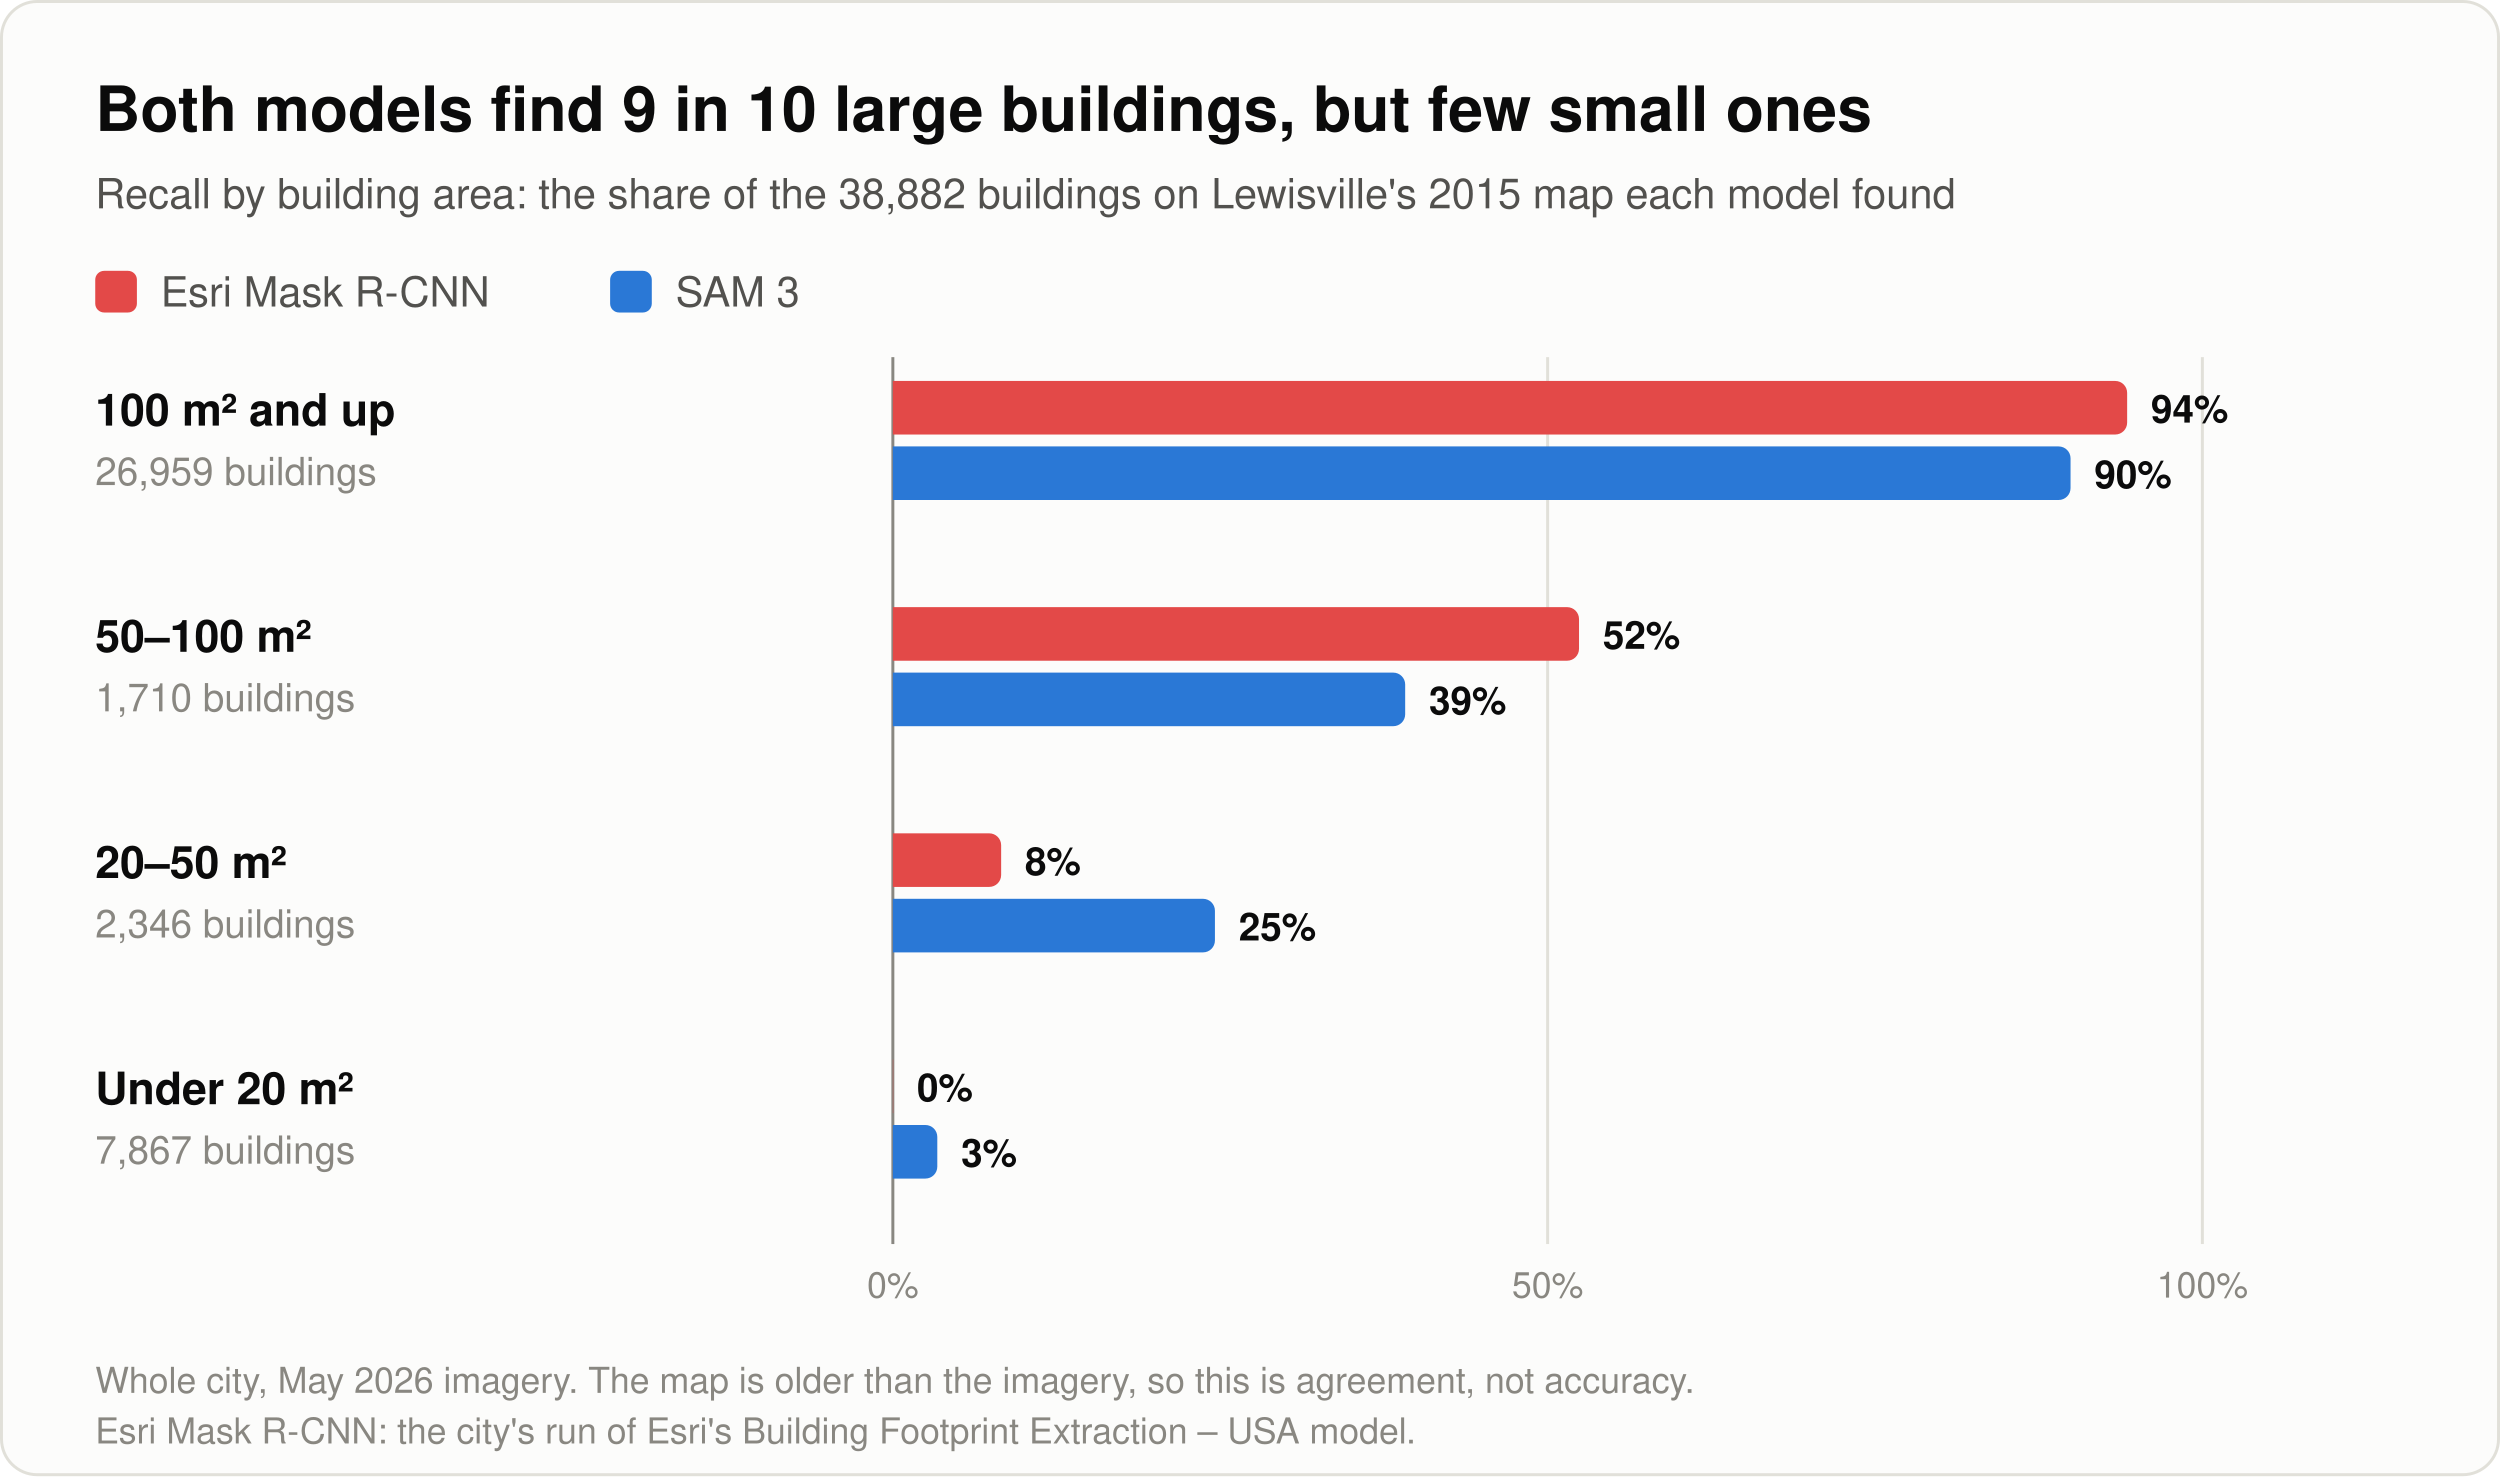
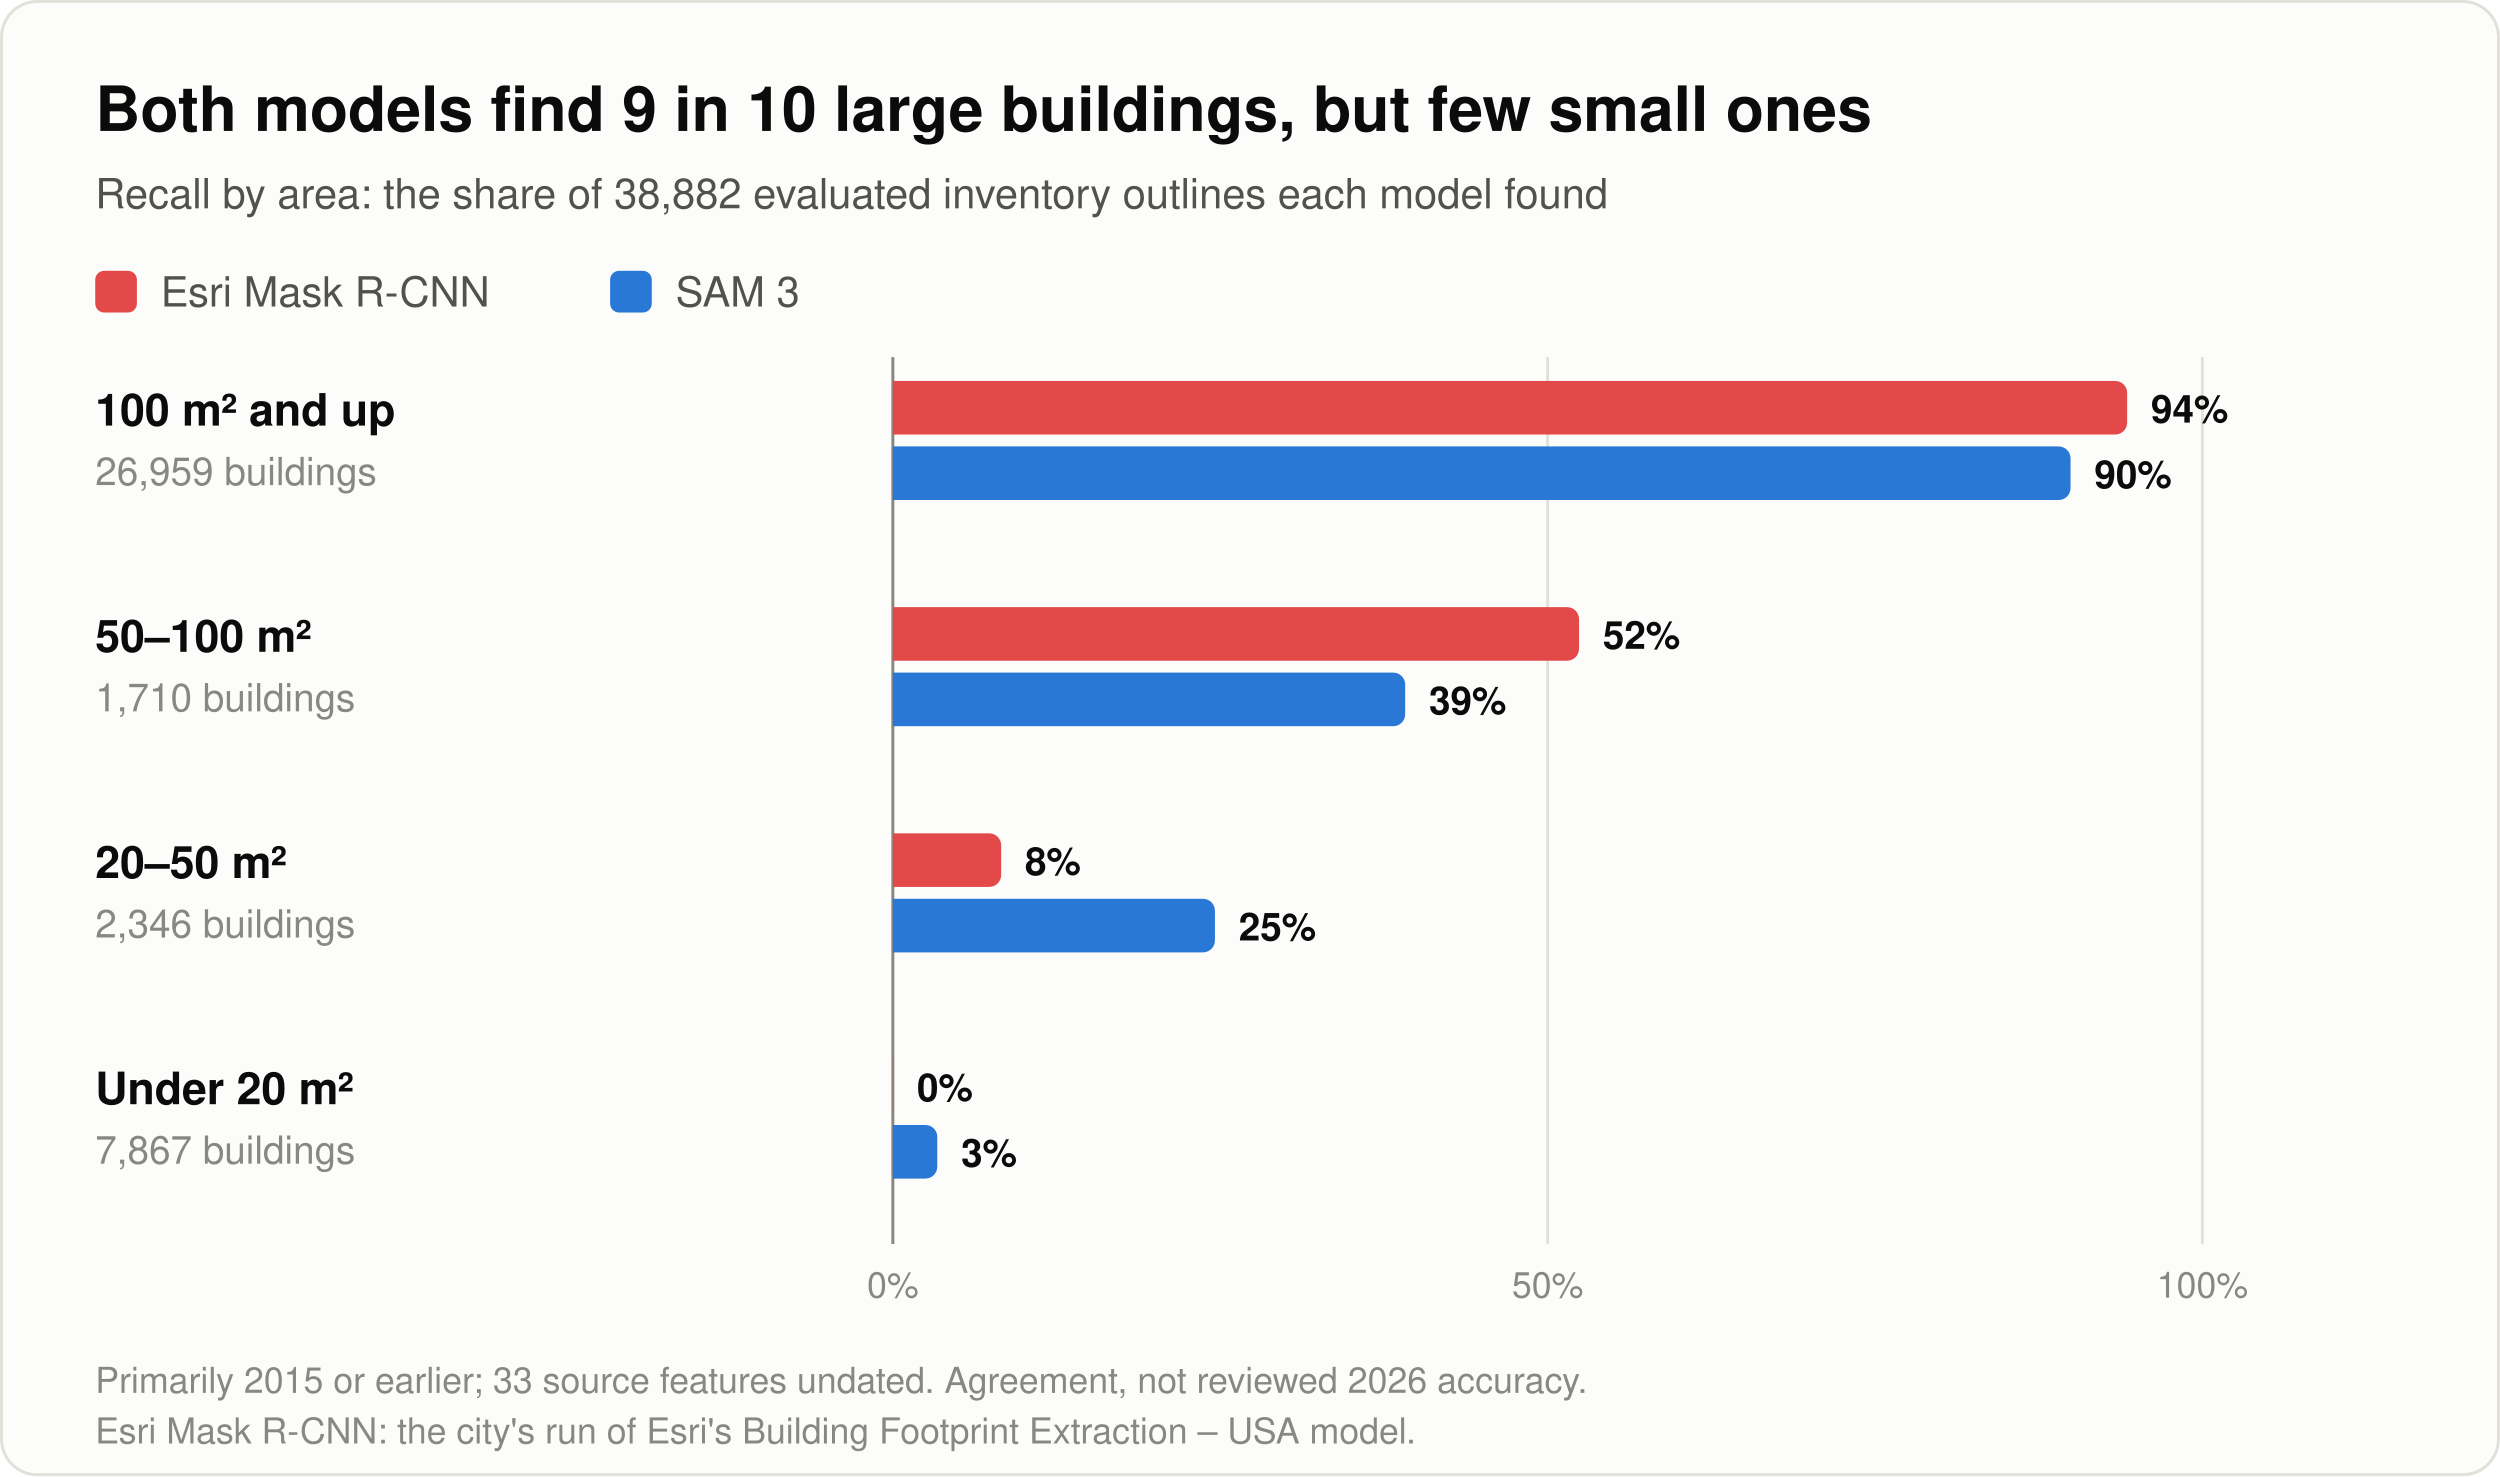
<svg xmlns="http://www.w3.org/2000/svg" width="840" height="496" viewBox="0 0 840 496" font-family="-apple-system, BlinkMacSystemFont, 'Segoe UI', Helvetica, Arial, sans-serif">
  <rect x="0.5" y="0.5" width="839" height="495" rx="12" fill="#fcfcfb" stroke="#e1e0d9" />
  <text x="32" y="44" font-size="21" font-weight="700" text-anchor="start" fill="#0b0b0b">Both models find 9 in 10 large buildings, but few small ones</text>
-   <text x="32" y="70" font-size="14" font-weight="400" text-anchor="start" fill="#52514e">Recall by building area: the share of the 38,882 buildings on Lewisville's 2015 map each model found</text>
+   <text x="32" y="70" font-size="14" font-weight="400" text-anchor="start" fill="#52514e">Recall by area: the share of 38,882 evaluated inventory outlines each model found</text>
  <rect x="32" y="91" width="14" height="14" rx="3" fill="#e34948" />
  <text x="54" y="103" font-size="14" font-weight="400" text-anchor="start" fill="#52514e">Esri Mask R-CNN</text>
  <rect x="205" y="91" width="14" height="14" rx="3" fill="#2a78d6" />
  <text x="227" y="103" font-size="14" font-weight="400" text-anchor="start" fill="#52514e">SAM 3</text>
  <line x1="300" y1="120" x2="300" y2="418" stroke="#898781" stroke-width="1" />
  <text x="300" y="436" font-size="12" font-weight="400" text-anchor="middle" fill="#898781">0%</text>
  <line x1="520" y1="120" x2="520" y2="418" stroke="#e1e0d9" stroke-width="1" />
  <text x="520" y="436" font-size="12" font-weight="400" text-anchor="middle" fill="#898781">50%</text>
  <line x1="740" y1="120" x2="740" y2="418" stroke="#e1e0d9" stroke-width="1" />
  <text x="740" y="436" font-size="12" font-weight="400" text-anchor="middle" fill="#898781">100%</text>
  <text x="32" y="143" font-size="15" font-weight="600" text-anchor="start" fill="#0b0b0b">100 m² and up</text>
  <text x="32" y="163" font-size="13" font-weight="400" text-anchor="start" fill="#898781">26,959 buildings</text>
  <path d="M300 128h410.719a4 4 0 0 1 4 4v10a4 4 0 0 1 -4 4h-410.719z" fill="#e34948" />
  <text x="722.719" y="142" font-size="13" font-weight="600" text-anchor="start" fill="#0b0b0b">94%</text>
  <path d="M300 150h391.705a4 4 0 0 1 4 4v10a4 4 0 0 1 -4 4h-391.705z" fill="#2a78d6" />
  <text x="703.705" y="164" font-size="13" font-weight="600" text-anchor="start" fill="#0b0b0b">90%</text>
  <text x="32" y="219" font-size="15" font-weight="600" text-anchor="start" fill="#0b0b0b">50–100 m²</text>
  <text x="32" y="239" font-size="13" font-weight="400" text-anchor="start" fill="#898781">1,710 buildings</text>
  <path d="M300 204h226.55a4 4 0 0 1 4 4v10a4 4 0 0 1 -4 4h-226.55z" fill="#e34948" />
  <text x="538.55" y="218" font-size="13" font-weight="600" text-anchor="start" fill="#0b0b0b">52%</text>
  <path d="M300 226h168.14a4 4 0 0 1 4 4v10a4 4 0 0 1 -4 4h-168.14z" fill="#2a78d6" />
  <text x="480.14" y="240" font-size="13" font-weight="600" text-anchor="start" fill="#0b0b0b">39%</text>
  <text x="32" y="295" font-size="15" font-weight="600" text-anchor="start" fill="#0b0b0b">20–50 m²</text>
  <text x="32" y="315" font-size="13" font-weight="400" text-anchor="start" fill="#898781">2,346 buildings</text>
  <path d="M300 280h32.385a4 4 0 0 1 4 4v10a4 4 0 0 1 -4 4h-32.385z" fill="#e34948" />
  <text x="344.385" y="294" font-size="13" font-weight="600" text-anchor="start" fill="#0b0b0b">8%</text>
  <path d="M300 302h104.218a4 4 0 0 1 4 4v10a4 4 0 0 1 -4 4h-104.218z" fill="#2a78d6" />
  <text x="416.218" y="316" font-size="13" font-weight="600" text-anchor="start" fill="#0b0b0b">25%</text>
  <text x="32" y="371" font-size="15" font-weight="600" text-anchor="start" fill="#0b0b0b">Under 20 m²</text>
  <text x="32" y="391" font-size="13" font-weight="400" text-anchor="start" fill="#898781">7,867 buildings</text>
  <rect x="300" y="356" width="0.112" height="18" rx="0" fill="#e34948" />
  <text x="308.112" y="370" font-size="13" font-weight="600" text-anchor="start" fill="#0b0b0b">0%</text>
  <path d="M300 378h10.933a4 4 0 0 1 4 4v10a4 4 0 0 1 -4 4h-10.933z" fill="#2a78d6" />
  <text x="322.933" y="392" font-size="13" font-weight="600" text-anchor="start" fill="#0b0b0b">3%</text>
-   <text x="32" y="468" font-size="12" font-weight="400" text-anchor="start" fill="#898781">Whole city, May 2026 imagery. The map is older than the imagery, so this is agreement, not accuracy.</text>
+   <text x="32" y="468" font-size="12" font-weight="400" text-anchor="start" fill="#898781">Primarily 2015 or earlier; 33 source features undated. Agreement, not reviewed 2026 accuracy.</text>
  <text x="32" y="485" font-size="12" font-weight="400" text-anchor="start" fill="#898781">Esri Mask R-CNN: the city's run of Esri's Building Footprint Extraction – USA model.</text>
</svg>
